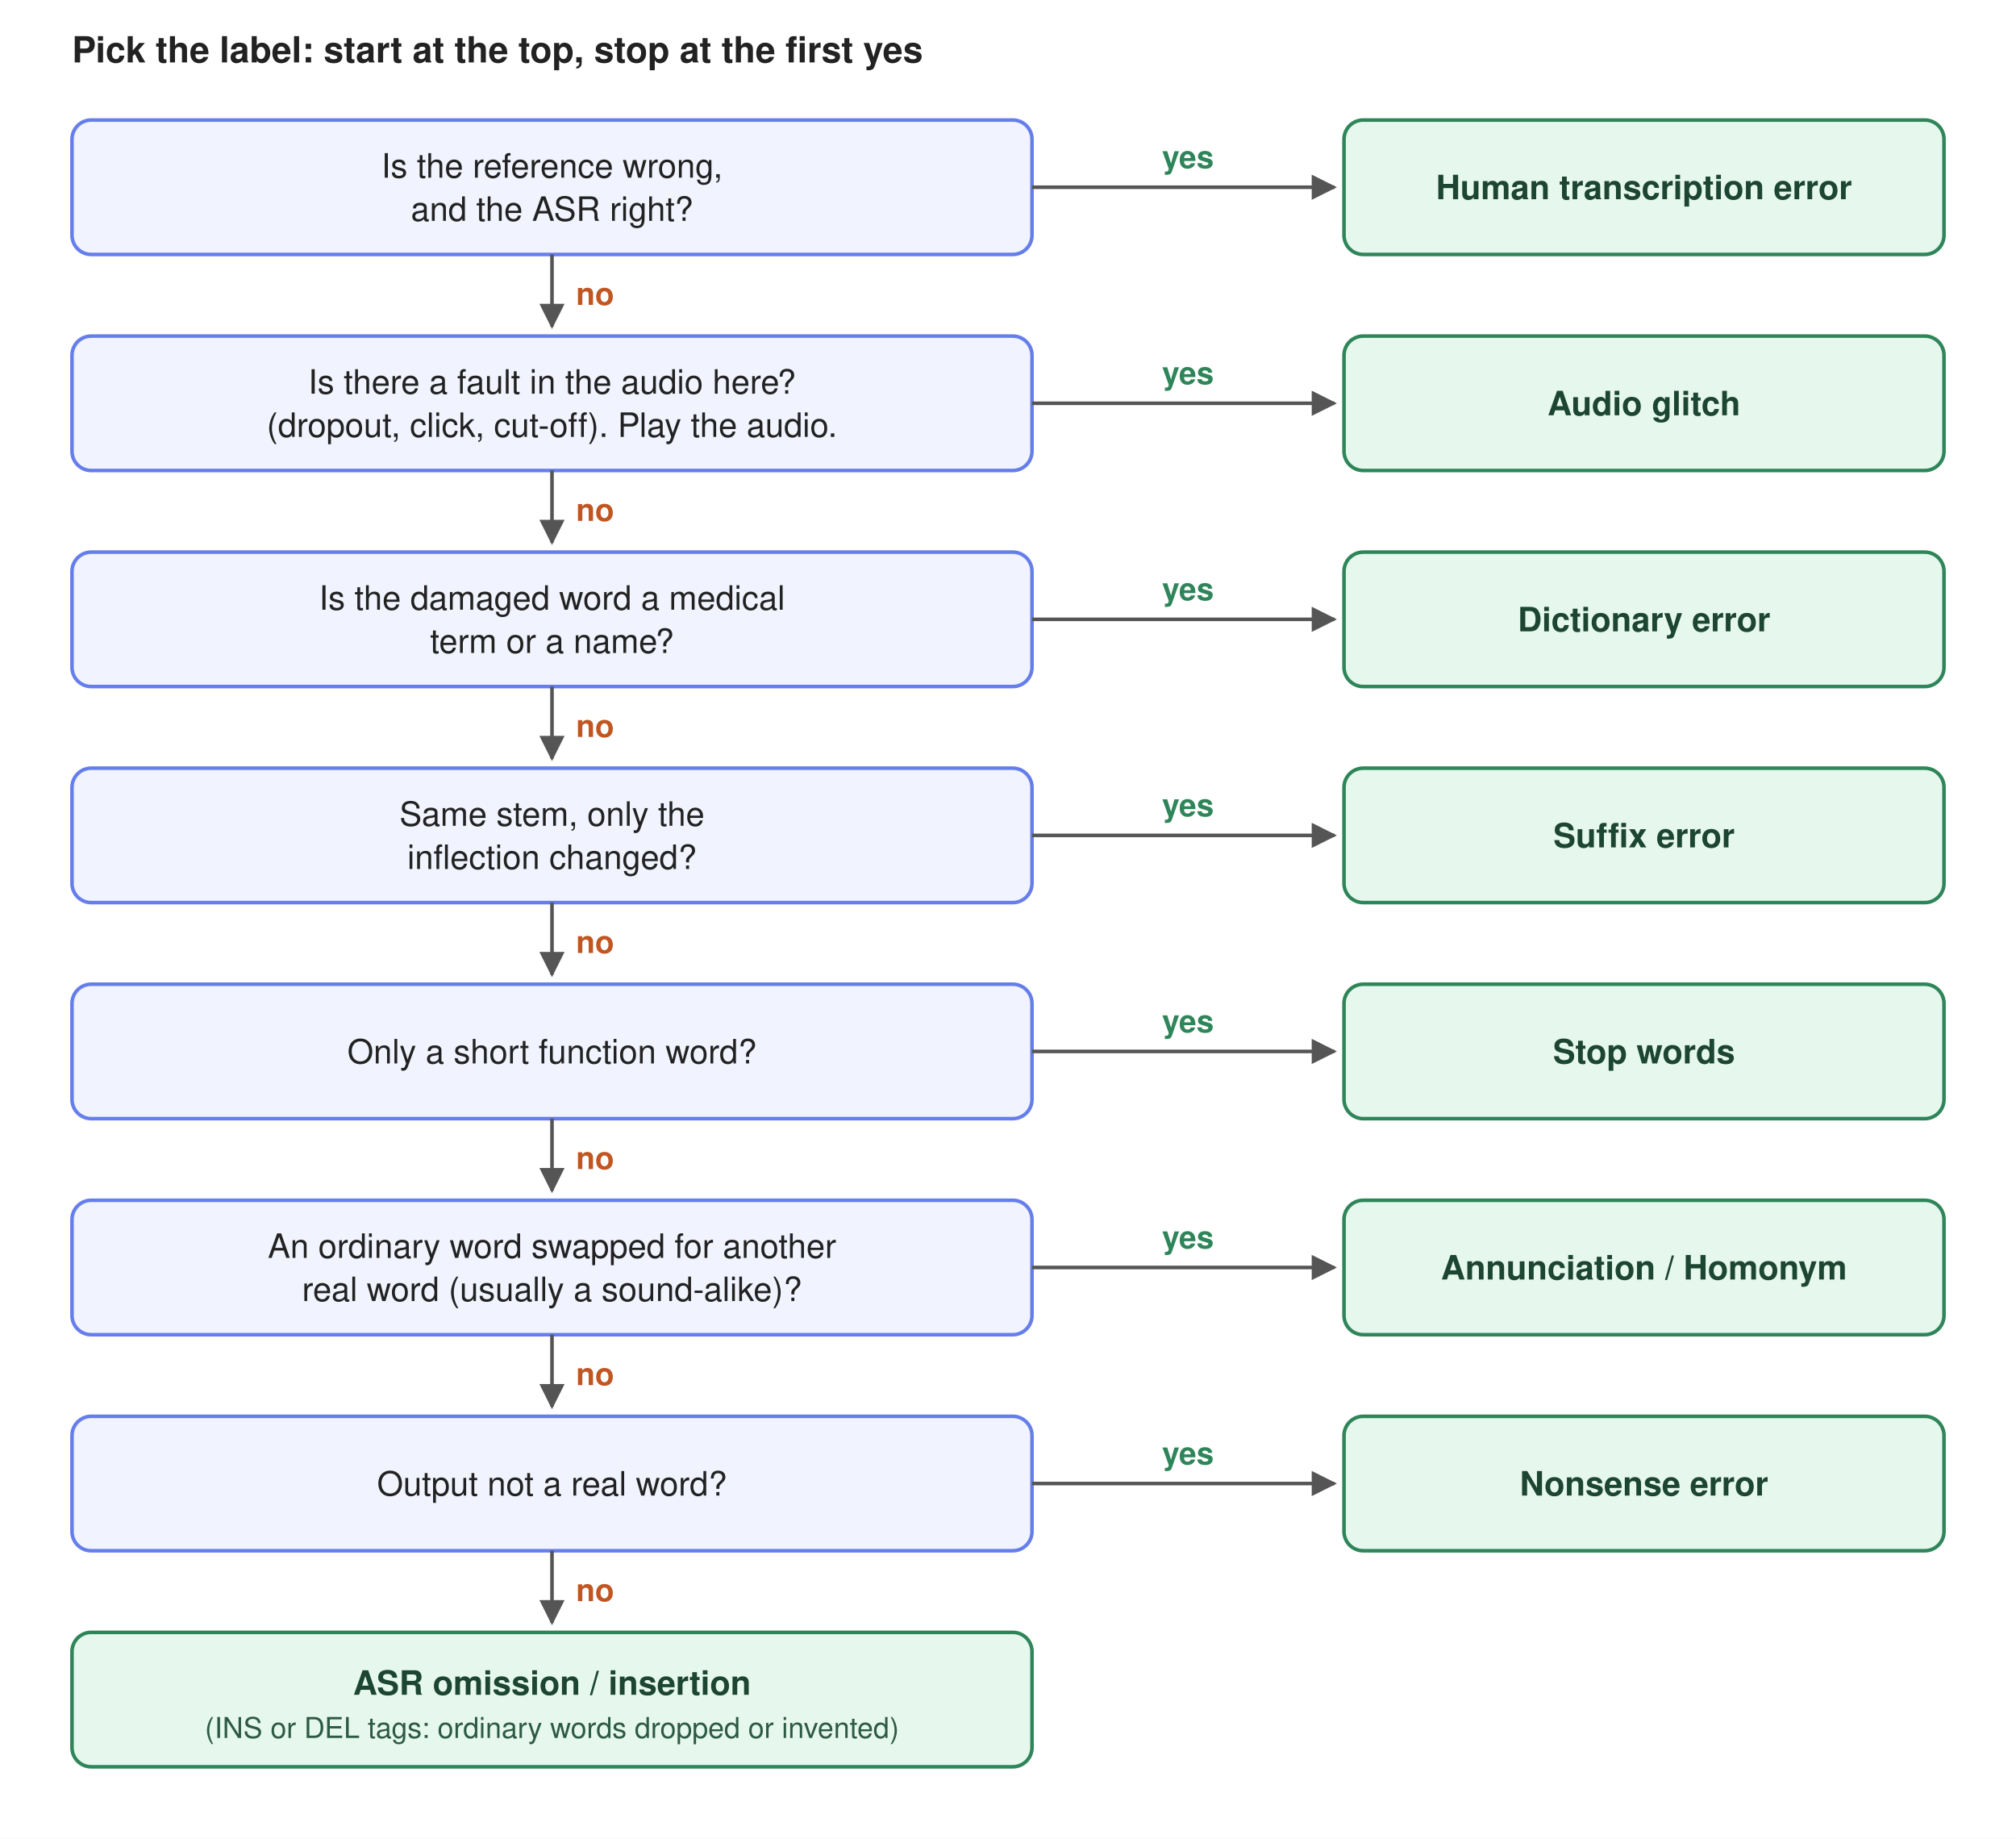
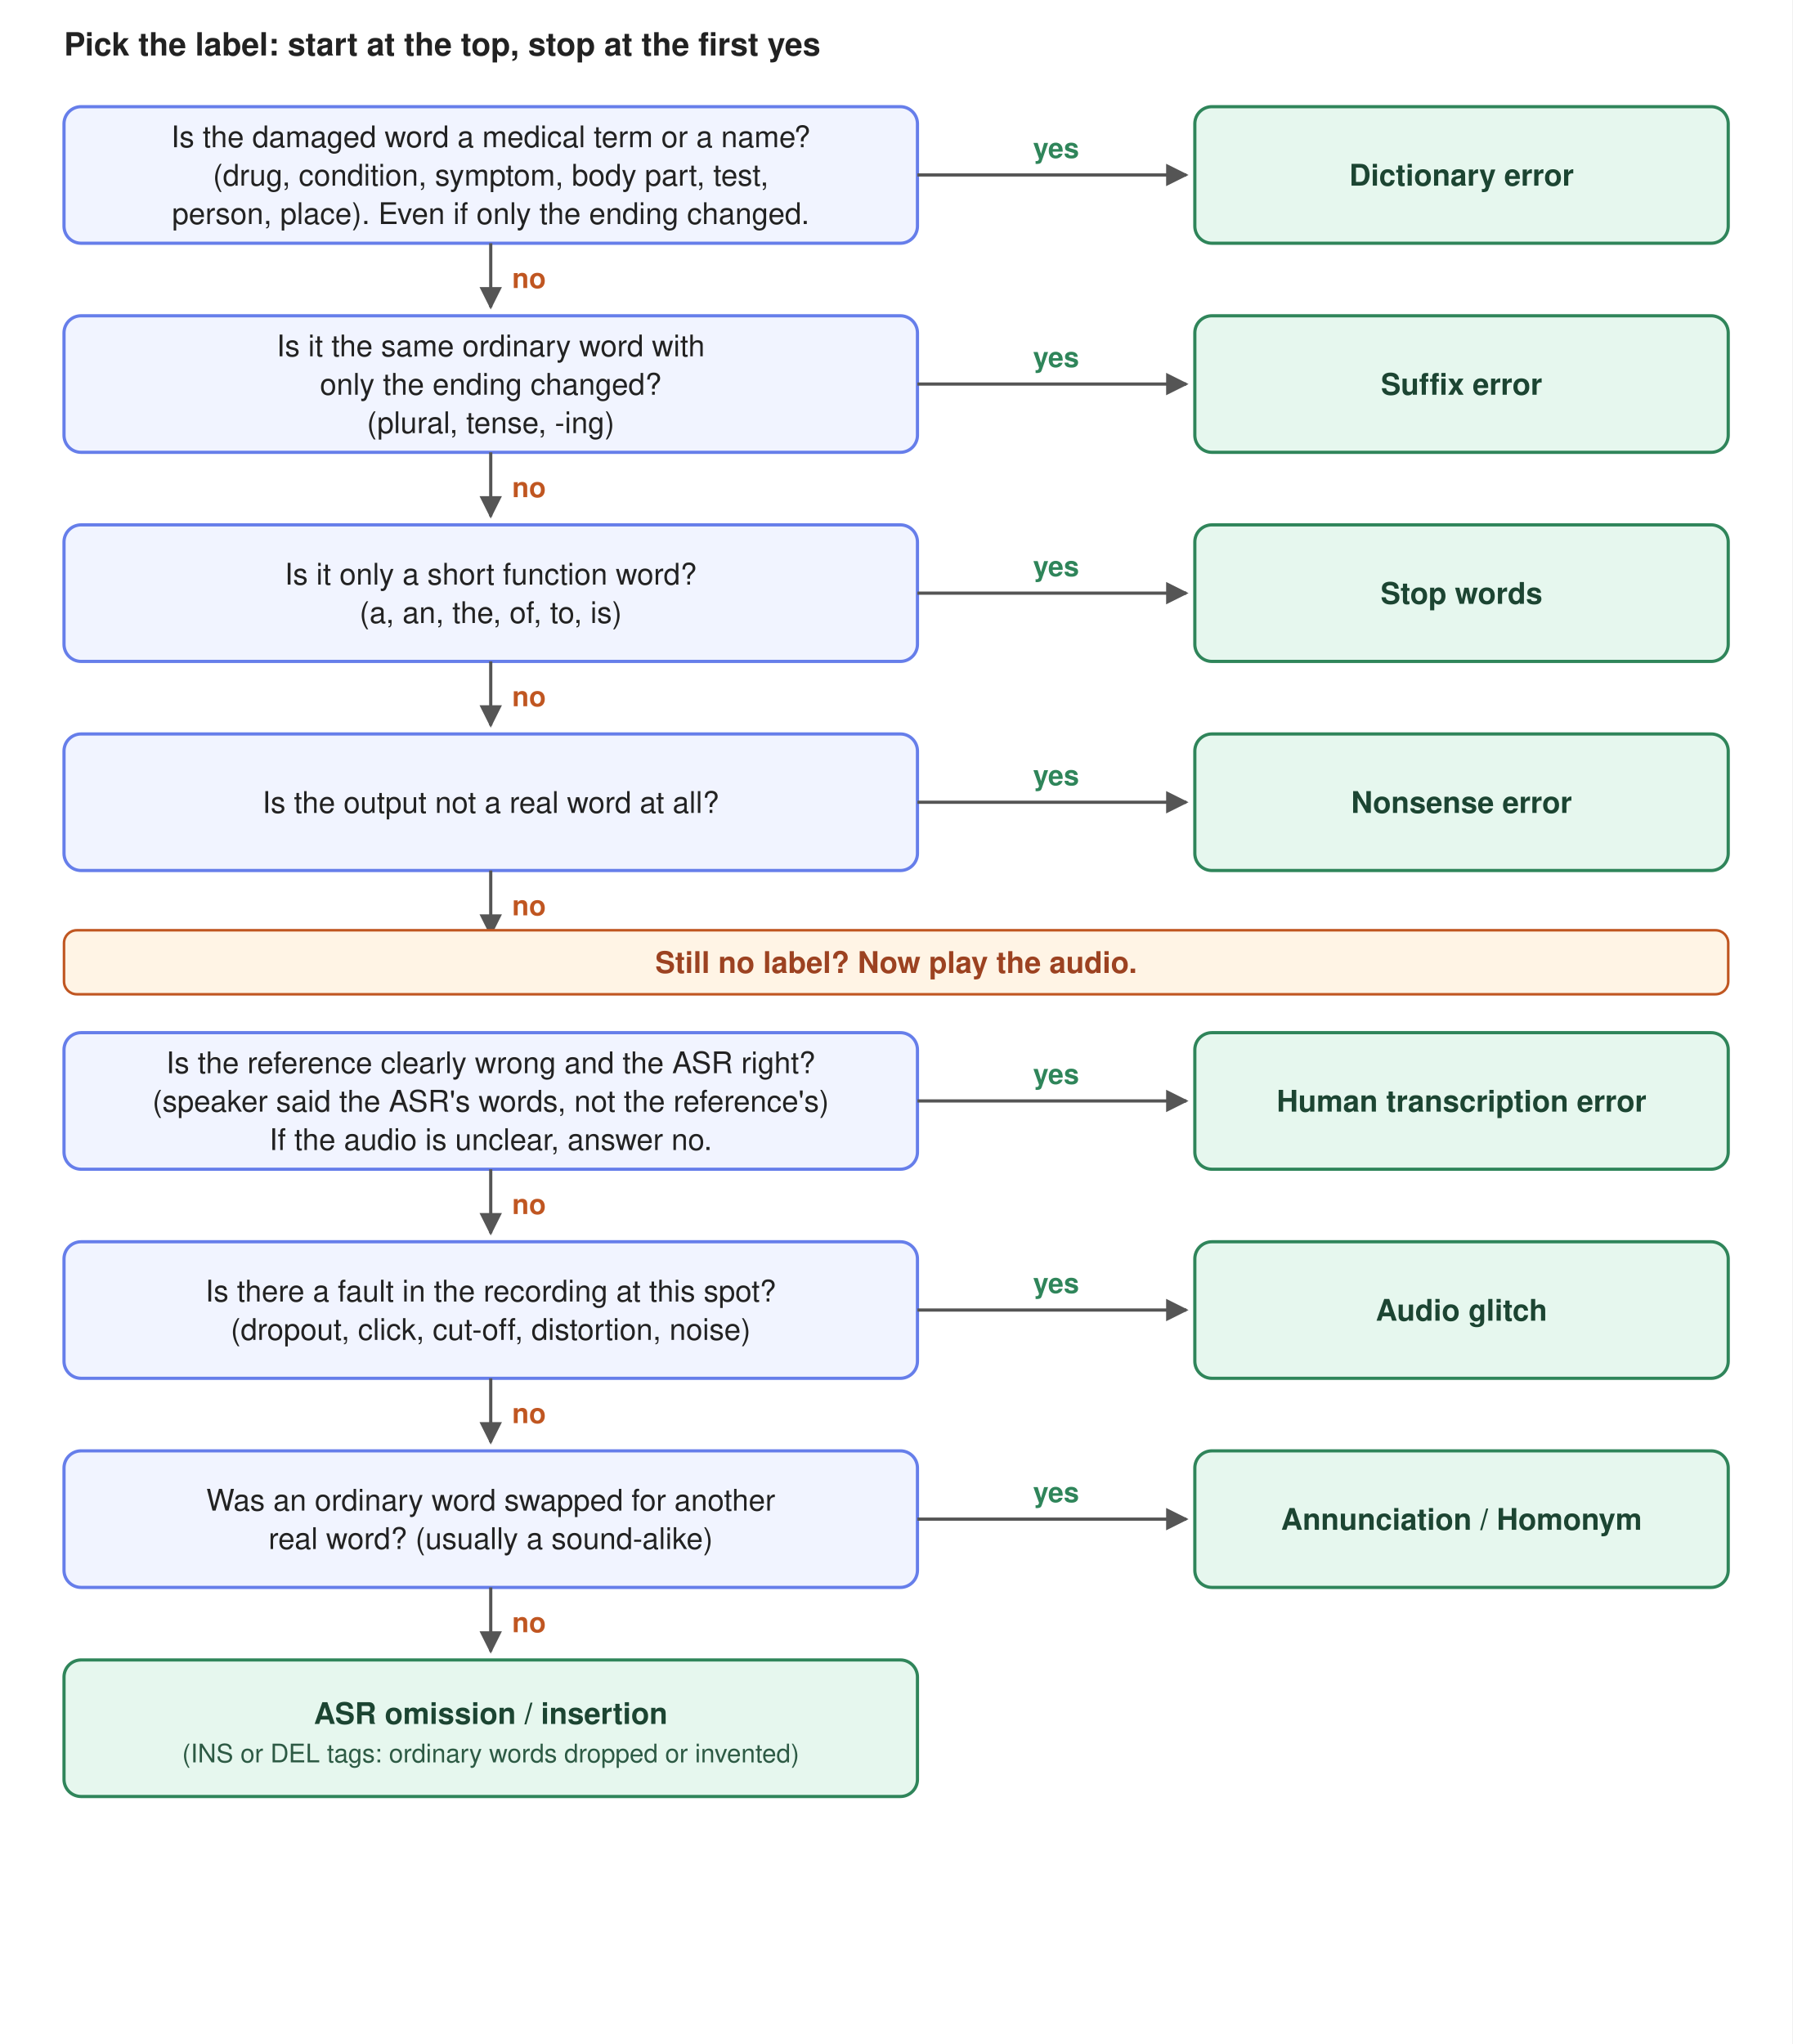
- <svg xmlns="http://www.w3.org/2000/svg" viewBox="0 0 840 766" width="840" font-family="Helvetica, Arial, sans-serif">
+ <svg xmlns="http://www.w3.org/2000/svg" viewBox="0 0 840 958" width="840" font-family="Helvetica, Arial, sans-serif">
  <rect width="100%" height="100%" fill="#ffffff" />
  <defs>
    <marker id="a" viewBox="0 0 10 10" refX="9" refY="5" markerWidth="7" markerHeight="7" orient="auto-start-reverse">
      <path d="M0 0L10 5L0 10z" fill="#555" />
    </marker>
  </defs>
  <text x="30" y="26" font-size="15" font-weight="700" fill="#222">Pick the label: start at the top, stop at the first yes</text>
-   <rect x="30" y="50" width="400" height="56" rx="8" fill="#f1f4ff" stroke="#667eea" stroke-width="1.5" />
-   <text x="230.0" y="74.0" font-size="14" text-anchor="middle" fill="#222">Is the reference wrong,</text>
-   <text x="230.0" y="92.0" font-size="14" text-anchor="middle" fill="#222">and the ASR right?</text>
-   <line x1="430" y1="78.0" x2="556" y2="78.0" stroke="#555" stroke-width="1.5" marker-end="url(#a)" />
-   <text x="495.0" y="70.0" font-size="13" text-anchor="middle" fill="#2f855a" font-weight="700">yes</text>
-   <rect x="560" y="50" width="250" height="56" rx="8" fill="#e6f7ee" stroke="#2f855a" stroke-width="1.5" />
-   <text x="685.0" y="83.0" font-size="14" font-weight="700" text-anchor="middle" fill="#1c4532">Human transcription error</text>
-   <line x1="230.0" y1="106" x2="230.0" y2="136" stroke="#555" stroke-width="1.5" marker-end="url(#a)" />
-   <text x="240.0" y="127.0" font-size="13" fill="#c05621" font-weight="700">no</text>
-   <rect x="30" y="140" width="400" height="56" rx="8" fill="#f1f4ff" stroke="#667eea" stroke-width="1.5" />
-   <text x="230.0" y="164.0" font-size="14" text-anchor="middle" fill="#222">Is there a fault in the audio here?</text>
-   <text x="230.0" y="182.0" font-size="14" text-anchor="middle" fill="#222">(dropout, click, cut-off). Play the audio.</text>
-   <line x1="430" y1="168.0" x2="556" y2="168.0" stroke="#555" stroke-width="1.5" marker-end="url(#a)" />
-   <text x="495.0" y="160.0" font-size="13" text-anchor="middle" fill="#2f855a" font-weight="700">yes</text>
-   <rect x="560" y="140" width="250" height="56" rx="8" fill="#e6f7ee" stroke="#2f855a" stroke-width="1.5" />
-   <text x="685.0" y="173.0" font-size="14" font-weight="700" text-anchor="middle" fill="#1c4532">Audio glitch</text>
-   <line x1="230.0" y1="196" x2="230.0" y2="226" stroke="#555" stroke-width="1.5" marker-end="url(#a)" />
-   <text x="240.0" y="217.0" font-size="13" fill="#c05621" font-weight="700">no</text>
-   <rect x="30" y="230" width="400" height="56" rx="8" fill="#f1f4ff" stroke="#667eea" stroke-width="1.5" />
-   <text x="230.0" y="254.0" font-size="14" text-anchor="middle" fill="#222">Is the damaged word a medical</text>
-   <text x="230.0" y="272.0" font-size="14" text-anchor="middle" fill="#222">term or a name?</text>
-   <line x1="430" y1="258.0" x2="556" y2="258.0" stroke="#555" stroke-width="1.5" marker-end="url(#a)" />
-   <text x="495.0" y="250.0" font-size="13" text-anchor="middle" fill="#2f855a" font-weight="700">yes</text>
-   <rect x="560" y="230" width="250" height="56" rx="8" fill="#e6f7ee" stroke="#2f855a" stroke-width="1.5" />
-   <text x="685.0" y="263.0" font-size="14" font-weight="700" text-anchor="middle" fill="#1c4532">Dictionary error</text>
-   <line x1="230.0" y1="286" x2="230.0" y2="316" stroke="#555" stroke-width="1.5" marker-end="url(#a)" />
-   <text x="240.0" y="307.0" font-size="13" fill="#c05621" font-weight="700">no</text>
-   <rect x="30" y="320" width="400" height="56" rx="8" fill="#f1f4ff" stroke="#667eea" stroke-width="1.5" />
-   <text x="230.0" y="344.0" font-size="14" text-anchor="middle" fill="#222">Same stem, only the</text>
-   <text x="230.0" y="362.0" font-size="14" text-anchor="middle" fill="#222">inflection changed?</text>
-   <line x1="430" y1="348.0" x2="556" y2="348.0" stroke="#555" stroke-width="1.5" marker-end="url(#a)" />
-   <text x="495.0" y="340.0" font-size="13" text-anchor="middle" fill="#2f855a" font-weight="700">yes</text>
-   <rect x="560" y="320" width="250" height="56" rx="8" fill="#e6f7ee" stroke="#2f855a" stroke-width="1.5" />
-   <text x="685.0" y="353.0" font-size="14" font-weight="700" text-anchor="middle" fill="#1c4532">Suffix error</text>
-   <line x1="230.0" y1="376" x2="230.0" y2="406" stroke="#555" stroke-width="1.5" marker-end="url(#a)" />
-   <text x="240.0" y="397.0" font-size="13" fill="#c05621" font-weight="700">no</text>
-   <rect x="30" y="410" width="400" height="56" rx="8" fill="#f1f4ff" stroke="#667eea" stroke-width="1.5" />
-   <text x="230.0" y="443.0" font-size="14" text-anchor="middle" fill="#222">Only a short function word?</text>
-   <line x1="430" y1="438.0" x2="556" y2="438.0" stroke="#555" stroke-width="1.5" marker-end="url(#a)" />
-   <text x="495.0" y="430.0" font-size="13" text-anchor="middle" fill="#2f855a" font-weight="700">yes</text>
-   <rect x="560" y="410" width="250" height="56" rx="8" fill="#e6f7ee" stroke="#2f855a" stroke-width="1.5" />
-   <text x="685.0" y="443.0" font-size="14" font-weight="700" text-anchor="middle" fill="#1c4532">Stop words</text>
-   <line x1="230.0" y1="466" x2="230.0" y2="496" stroke="#555" stroke-width="1.5" marker-end="url(#a)" />
-   <text x="240.0" y="487.0" font-size="13" fill="#c05621" font-weight="700">no</text>
-   <rect x="30" y="500" width="400" height="56" rx="8" fill="#f1f4ff" stroke="#667eea" stroke-width="1.5" />
-   <text x="230.0" y="524.0" font-size="14" text-anchor="middle" fill="#222">An ordinary word swapped for another</text>
-   <text x="230.0" y="542.0" font-size="14" text-anchor="middle" fill="#222">real word (usually a sound-alike)?</text>
-   <line x1="430" y1="528.0" x2="556" y2="528.0" stroke="#555" stroke-width="1.5" marker-end="url(#a)" />
-   <text x="495.0" y="520.0" font-size="13" text-anchor="middle" fill="#2f855a" font-weight="700">yes</text>
-   <rect x="560" y="500" width="250" height="56" rx="8" fill="#e6f7ee" stroke="#2f855a" stroke-width="1.5" />
-   <text x="685.0" y="533.0" font-size="14" font-weight="700" text-anchor="middle" fill="#1c4532">Annunciation / Homonym</text>
-   <line x1="230.0" y1="556" x2="230.0" y2="586" stroke="#555" stroke-width="1.5" marker-end="url(#a)" />
-   <text x="240.0" y="577.0" font-size="13" fill="#c05621" font-weight="700">no</text>
-   <rect x="30" y="590" width="400" height="56" rx="8" fill="#f1f4ff" stroke="#667eea" stroke-width="1.5" />
-   <text x="230.0" y="623.0" font-size="14" text-anchor="middle" fill="#222">Output not a real word?</text>
-   <line x1="430" y1="618.0" x2="556" y2="618.0" stroke="#555" stroke-width="1.5" marker-end="url(#a)" />
-   <text x="495.0" y="610.0" font-size="13" text-anchor="middle" fill="#2f855a" font-weight="700">yes</text>
-   <rect x="560" y="590" width="250" height="56" rx="8" fill="#e6f7ee" stroke="#2f855a" stroke-width="1.5" />
-   <text x="685.0" y="623.0" font-size="14" font-weight="700" text-anchor="middle" fill="#1c4532">Nonsense error</text>
+   <rect x="30" y="50" width="400" height="64" rx="8" fill="#f1f4ff" stroke="#667eea" stroke-width="1.5" />
+   <text x="230.0" y="69.0" font-size="14" text-anchor="middle" fill="#222">Is the damaged word a medical term or a name?</text>
+   <text x="230.0" y="87.0" font-size="14" text-anchor="middle" fill="#222">(drug, condition, symptom, body part, test,</text>
+   <text x="230.0" y="105.0" font-size="14" text-anchor="middle" fill="#222">person, place). Even if only the ending changed.</text>
+   <line x1="430" y1="82.0" x2="556" y2="82.0" stroke="#555" stroke-width="1.5" marker-end="url(#a)" />
+   <text x="495.0" y="74.0" font-size="13" text-anchor="middle" fill="#2f855a" font-weight="700">yes</text>
+   <rect x="560" y="50" width="250" height="64" rx="8" fill="#e6f7ee" stroke="#2f855a" stroke-width="1.5" />
+   <text x="685.0" y="87.0" font-size="14" font-weight="700" text-anchor="middle" fill="#1c4532">Dictionary error</text>
+   <line x1="230.0" y1="114" x2="230.0" y2="144" stroke="#555" stroke-width="1.5" marker-end="url(#a)" />
+   <text x="240.0" y="135.0" font-size="13" fill="#c05621" font-weight="700">no</text>
+   <rect x="30" y="148" width="400" height="64" rx="8" fill="#f1f4ff" stroke="#667eea" stroke-width="1.5" />
+   <text x="230.0" y="167.0" font-size="14" text-anchor="middle" fill="#222">Is it the same ordinary word with</text>
+   <text x="230.0" y="185.0" font-size="14" text-anchor="middle" fill="#222">only the ending changed?</text>
+   <text x="230.0" y="203.0" font-size="14" text-anchor="middle" fill="#222">(plural, tense, -ing)</text>
+   <line x1="430" y1="180.0" x2="556" y2="180.0" stroke="#555" stroke-width="1.5" marker-end="url(#a)" />
+   <text x="495.0" y="172.0" font-size="13" text-anchor="middle" fill="#2f855a" font-weight="700">yes</text>
+   <rect x="560" y="148" width="250" height="64" rx="8" fill="#e6f7ee" stroke="#2f855a" stroke-width="1.5" />
+   <text x="685.0" y="185.0" font-size="14" font-weight="700" text-anchor="middle" fill="#1c4532">Suffix error</text>
+   <line x1="230.0" y1="212" x2="230.0" y2="242" stroke="#555" stroke-width="1.5" marker-end="url(#a)" />
+   <text x="240.0" y="233.0" font-size="13" fill="#c05621" font-weight="700">no</text>
+   <rect x="30" y="246" width="400" height="64" rx="8" fill="#f1f4ff" stroke="#667eea" stroke-width="1.5" />
+   <text x="230.0" y="274.0" font-size="14" text-anchor="middle" fill="#222">Is it only a short function word?</text>
+   <text x="230.0" y="292.0" font-size="14" text-anchor="middle" fill="#222">(a, an, the, of, to, is)</text>
+   <line x1="430" y1="278.0" x2="556" y2="278.0" stroke="#555" stroke-width="1.5" marker-end="url(#a)" />
+   <text x="495.0" y="270.0" font-size="13" text-anchor="middle" fill="#2f855a" font-weight="700">yes</text>
+   <rect x="560" y="246" width="250" height="64" rx="8" fill="#e6f7ee" stroke="#2f855a" stroke-width="1.5" />
+   <text x="685.0" y="283.0" font-size="14" font-weight="700" text-anchor="middle" fill="#1c4532">Stop words</text>
+   <line x1="230.0" y1="310" x2="230.0" y2="340" stroke="#555" stroke-width="1.5" marker-end="url(#a)" />
+   <text x="240.0" y="331.0" font-size="13" fill="#c05621" font-weight="700">no</text>
+   <rect x="30" y="344" width="400" height="64" rx="8" fill="#f1f4ff" stroke="#667eea" stroke-width="1.5" />
+   <text x="230.0" y="381.0" font-size="14" text-anchor="middle" fill="#222">Is the output not a real word at all?</text>
+   <line x1="430" y1="376.0" x2="556" y2="376.0" stroke="#555" stroke-width="1.5" marker-end="url(#a)" />
+   <text x="495.0" y="368.0" font-size="13" text-anchor="middle" fill="#2f855a" font-weight="700">yes</text>
+   <rect x="560" y="344" width="250" height="64" rx="8" fill="#e6f7ee" stroke="#2f855a" stroke-width="1.5" />
+   <text x="685.0" y="381.0" font-size="14" font-weight="700" text-anchor="middle" fill="#1c4532">Nonsense error</text>
+   <line x1="230.0" y1="408" x2="230.0" y2="438" stroke="#555" stroke-width="1.5" marker-end="url(#a)" />
+   <text x="240.0" y="429.0" font-size="13" fill="#c05621" font-weight="700">no</text>
+   <rect x="30" y="436" width="780" height="30" rx="6" fill="#fff4e5" stroke="#c05621" stroke-width="1.2" />
+   <text x="420.0" y="456" font-size="14" font-weight="700" text-anchor="middle" fill="#9c4221">Still no label? Now play the audio.</text>
+   <rect x="30" y="484" width="400" height="64" rx="8" fill="#f1f4ff" stroke="#667eea" stroke-width="1.5" />
+   <text x="230.0" y="503.0" font-size="14" text-anchor="middle" fill="#222">Is the reference clearly wrong and the ASR right?</text>
+   <text x="230.0" y="521.0" font-size="14" text-anchor="middle" fill="#222">(speaker said the ASR's words, not the reference's)</text>
+   <text x="230.0" y="539.0" font-size="14" text-anchor="middle" fill="#222">If the audio is unclear, answer no.</text>
+   <line x1="430" y1="516.0" x2="556" y2="516.0" stroke="#555" stroke-width="1.5" marker-end="url(#a)" />
+   <text x="495.0" y="508.0" font-size="13" text-anchor="middle" fill="#2f855a" font-weight="700">yes</text>
+   <rect x="560" y="484" width="250" height="64" rx="8" fill="#e6f7ee" stroke="#2f855a" stroke-width="1.5" />
+   <text x="685.0" y="521.0" font-size="14" font-weight="700" text-anchor="middle" fill="#1c4532">Human transcription error</text>
+   <line x1="230.0" y1="548" x2="230.0" y2="578" stroke="#555" stroke-width="1.5" marker-end="url(#a)" />
+   <text x="240.0" y="569.0" font-size="13" fill="#c05621" font-weight="700">no</text>
+   <rect x="30" y="582" width="400" height="64" rx="8" fill="#f1f4ff" stroke="#667eea" stroke-width="1.5" />
+   <text x="230.0" y="610.0" font-size="14" text-anchor="middle" fill="#222">Is there a fault in the recording at this spot?</text>
+   <text x="230.0" y="628.0" font-size="14" text-anchor="middle" fill="#222">(dropout, click, cut-off, distortion, noise)</text>
+   <line x1="430" y1="614.0" x2="556" y2="614.0" stroke="#555" stroke-width="1.5" marker-end="url(#a)" />
+   <text x="495.0" y="606.0" font-size="13" text-anchor="middle" fill="#2f855a" font-weight="700">yes</text>
+   <rect x="560" y="582" width="250" height="64" rx="8" fill="#e6f7ee" stroke="#2f855a" stroke-width="1.5" />
+   <text x="685.0" y="619.0" font-size="14" font-weight="700" text-anchor="middle" fill="#1c4532">Audio glitch</text>
  <line x1="230.0" y1="646" x2="230.0" y2="676" stroke="#555" stroke-width="1.5" marker-end="url(#a)" />
  <text x="240.0" y="667.0" font-size="13" fill="#c05621" font-weight="700">no</text>
-   <rect x="30" y="680" width="400" height="56" rx="8" fill="#e6f7ee" stroke="#2f855a" stroke-width="1.5" />
-   <text x="230.0" y="706.0" font-size="14" font-weight="700" text-anchor="middle" fill="#1c4532">ASR omission / insertion</text>
-   <text x="230.0" y="724.0" font-size="12" text-anchor="middle" fill="#2d5a44">(INS or DEL tags: ordinary words dropped or invented)</text>
+   <rect x="30" y="680" width="400" height="64" rx="8" fill="#f1f4ff" stroke="#667eea" stroke-width="1.5" />
+   <text x="230.0" y="708.0" font-size="14" text-anchor="middle" fill="#222">Was an ordinary word swapped for another</text>
+   <text x="230.0" y="726.0" font-size="14" text-anchor="middle" fill="#222">real word? (usually a sound-alike)</text>
+   <line x1="430" y1="712.0" x2="556" y2="712.0" stroke="#555" stroke-width="1.5" marker-end="url(#a)" />
+   <text x="495.0" y="704.0" font-size="13" text-anchor="middle" fill="#2f855a" font-weight="700">yes</text>
+   <rect x="560" y="680" width="250" height="64" rx="8" fill="#e6f7ee" stroke="#2f855a" stroke-width="1.5" />
+   <text x="685.0" y="717.0" font-size="14" font-weight="700" text-anchor="middle" fill="#1c4532">Annunciation / Homonym</text>
+   <line x1="230.0" y1="744" x2="230.0" y2="774" stroke="#555" stroke-width="1.5" marker-end="url(#a)" />
+   <text x="240.0" y="765.0" font-size="13" fill="#c05621" font-weight="700">no</text>
+   <rect x="30" y="778" width="400" height="64" rx="8" fill="#e6f7ee" stroke="#2f855a" stroke-width="1.5" />
+   <text x="230.0" y="808.0" font-size="14" font-weight="700" text-anchor="middle" fill="#1c4532">ASR omission / insertion</text>
+   <text x="230.0" y="826.0" font-size="12" text-anchor="middle" fill="#2d5a44">(INS or DEL tags: ordinary words dropped or invented)</text>
</svg>
